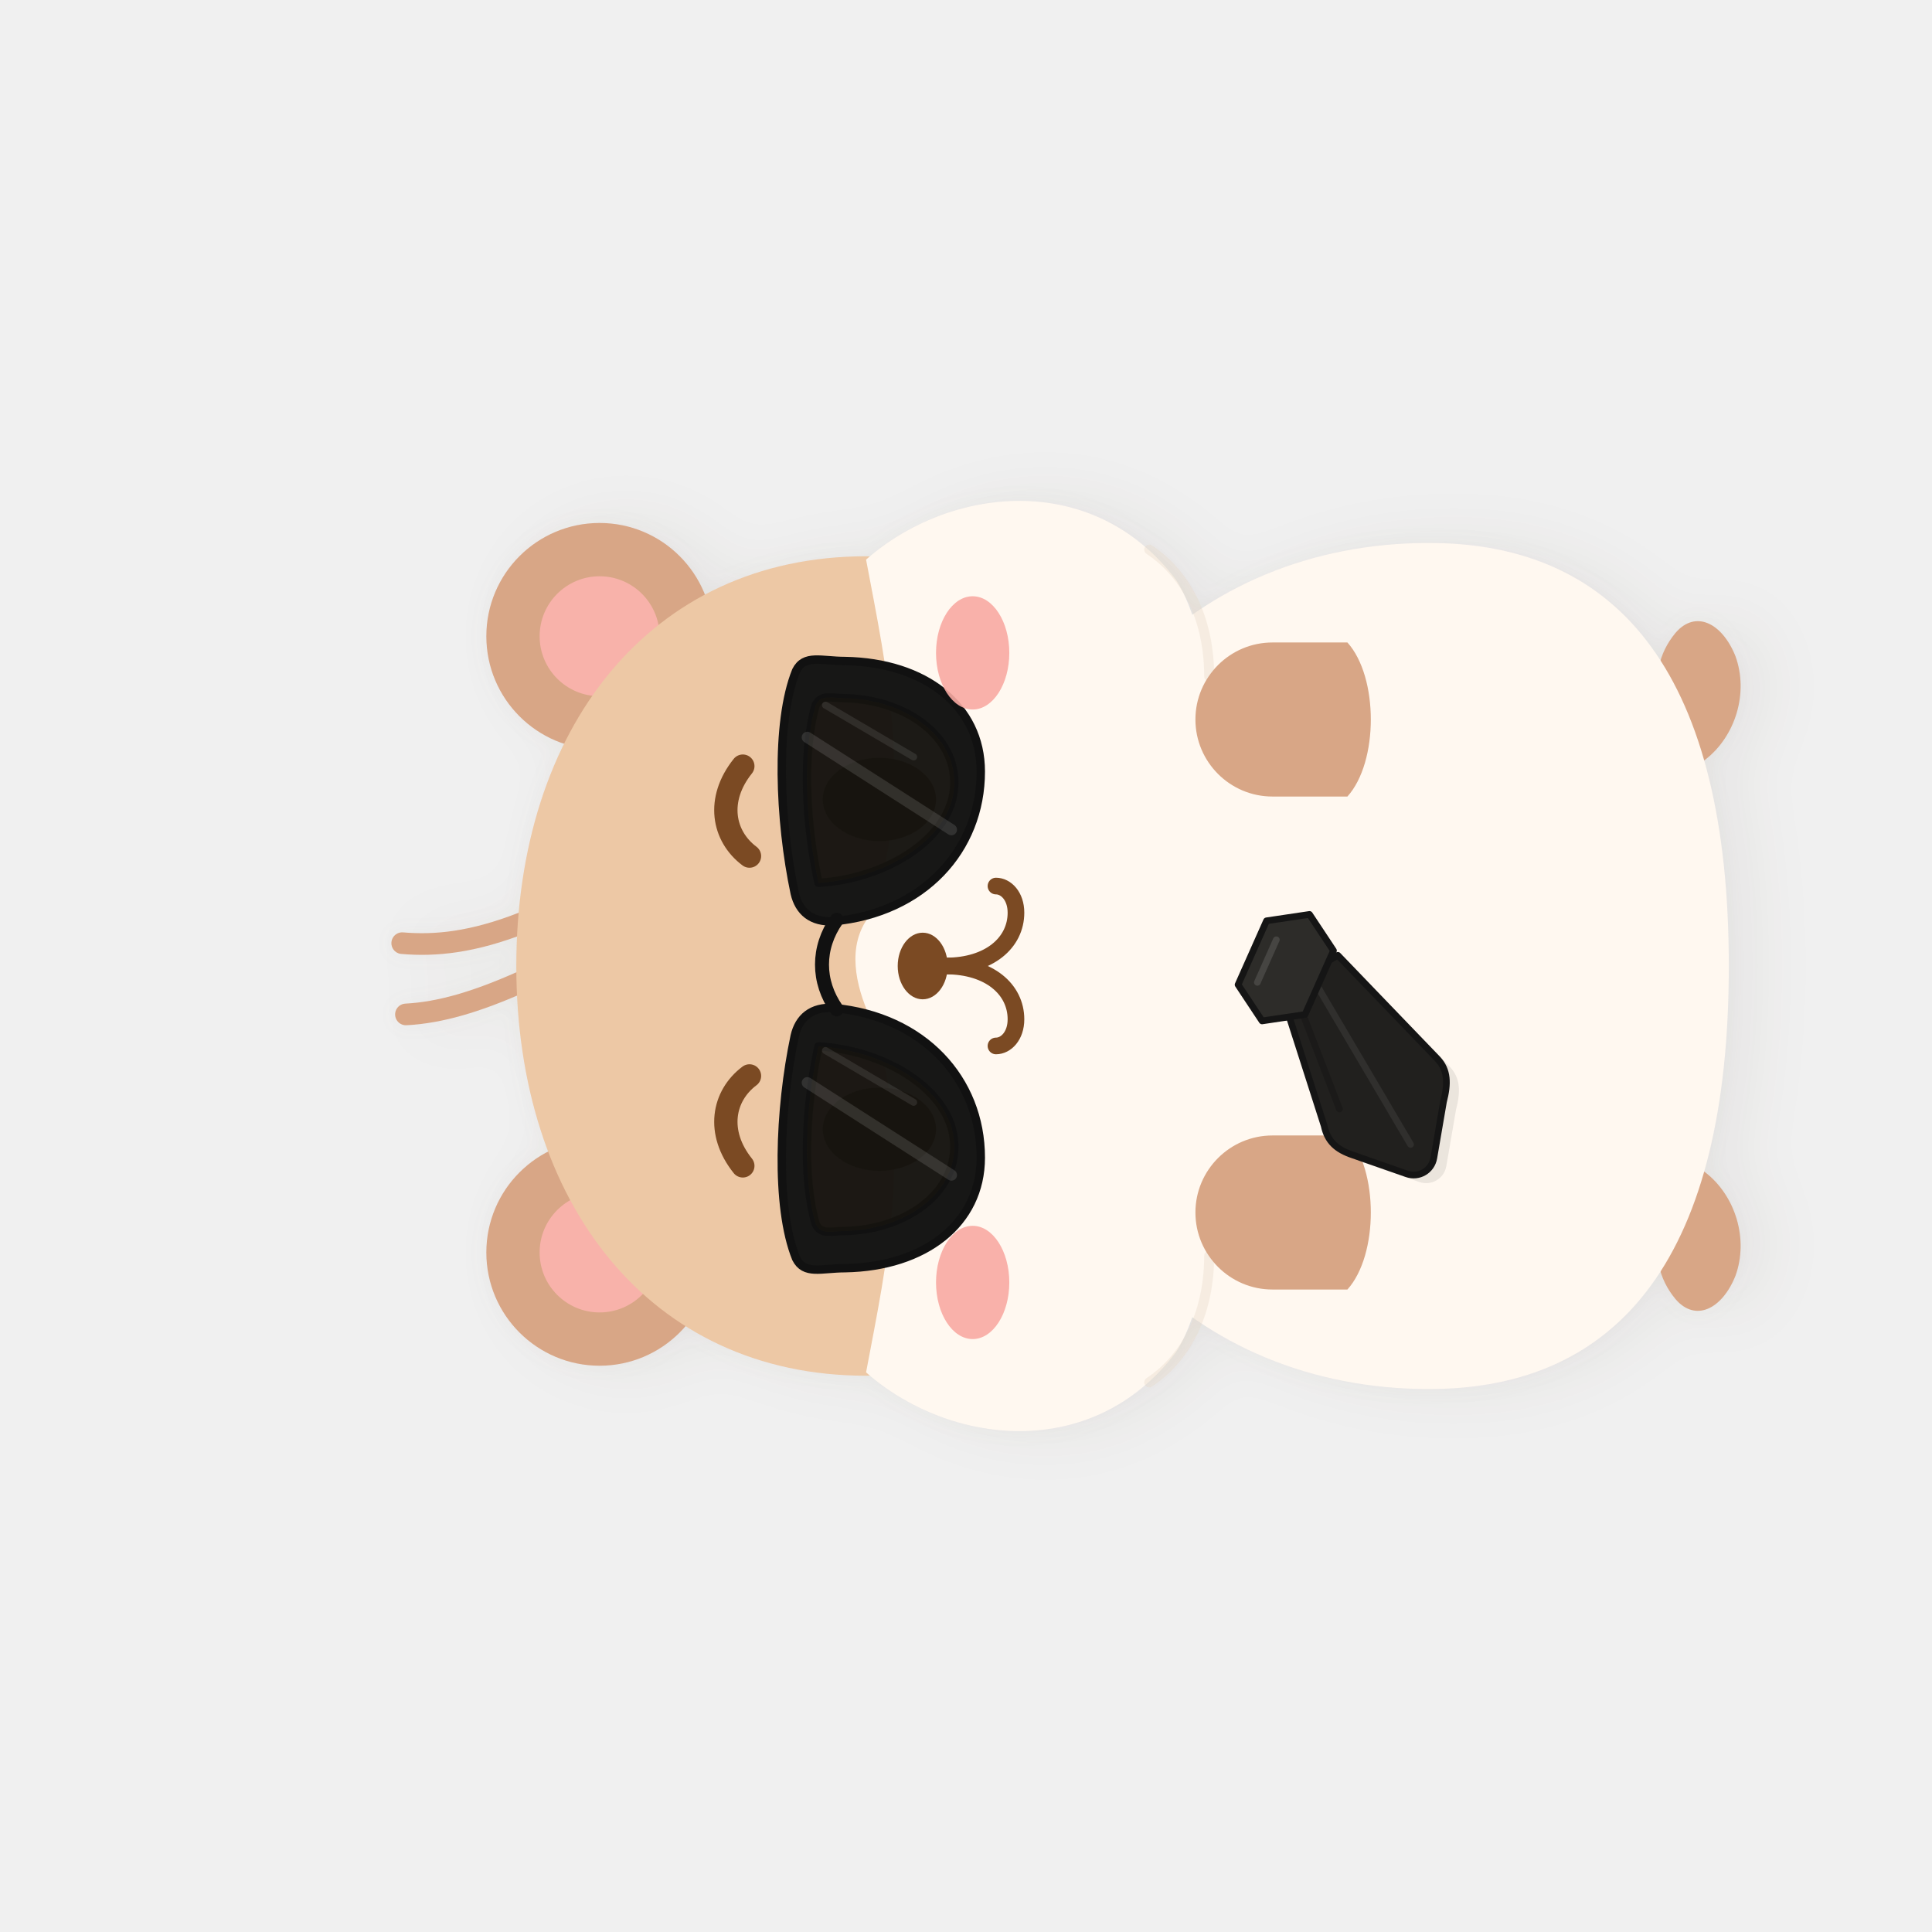
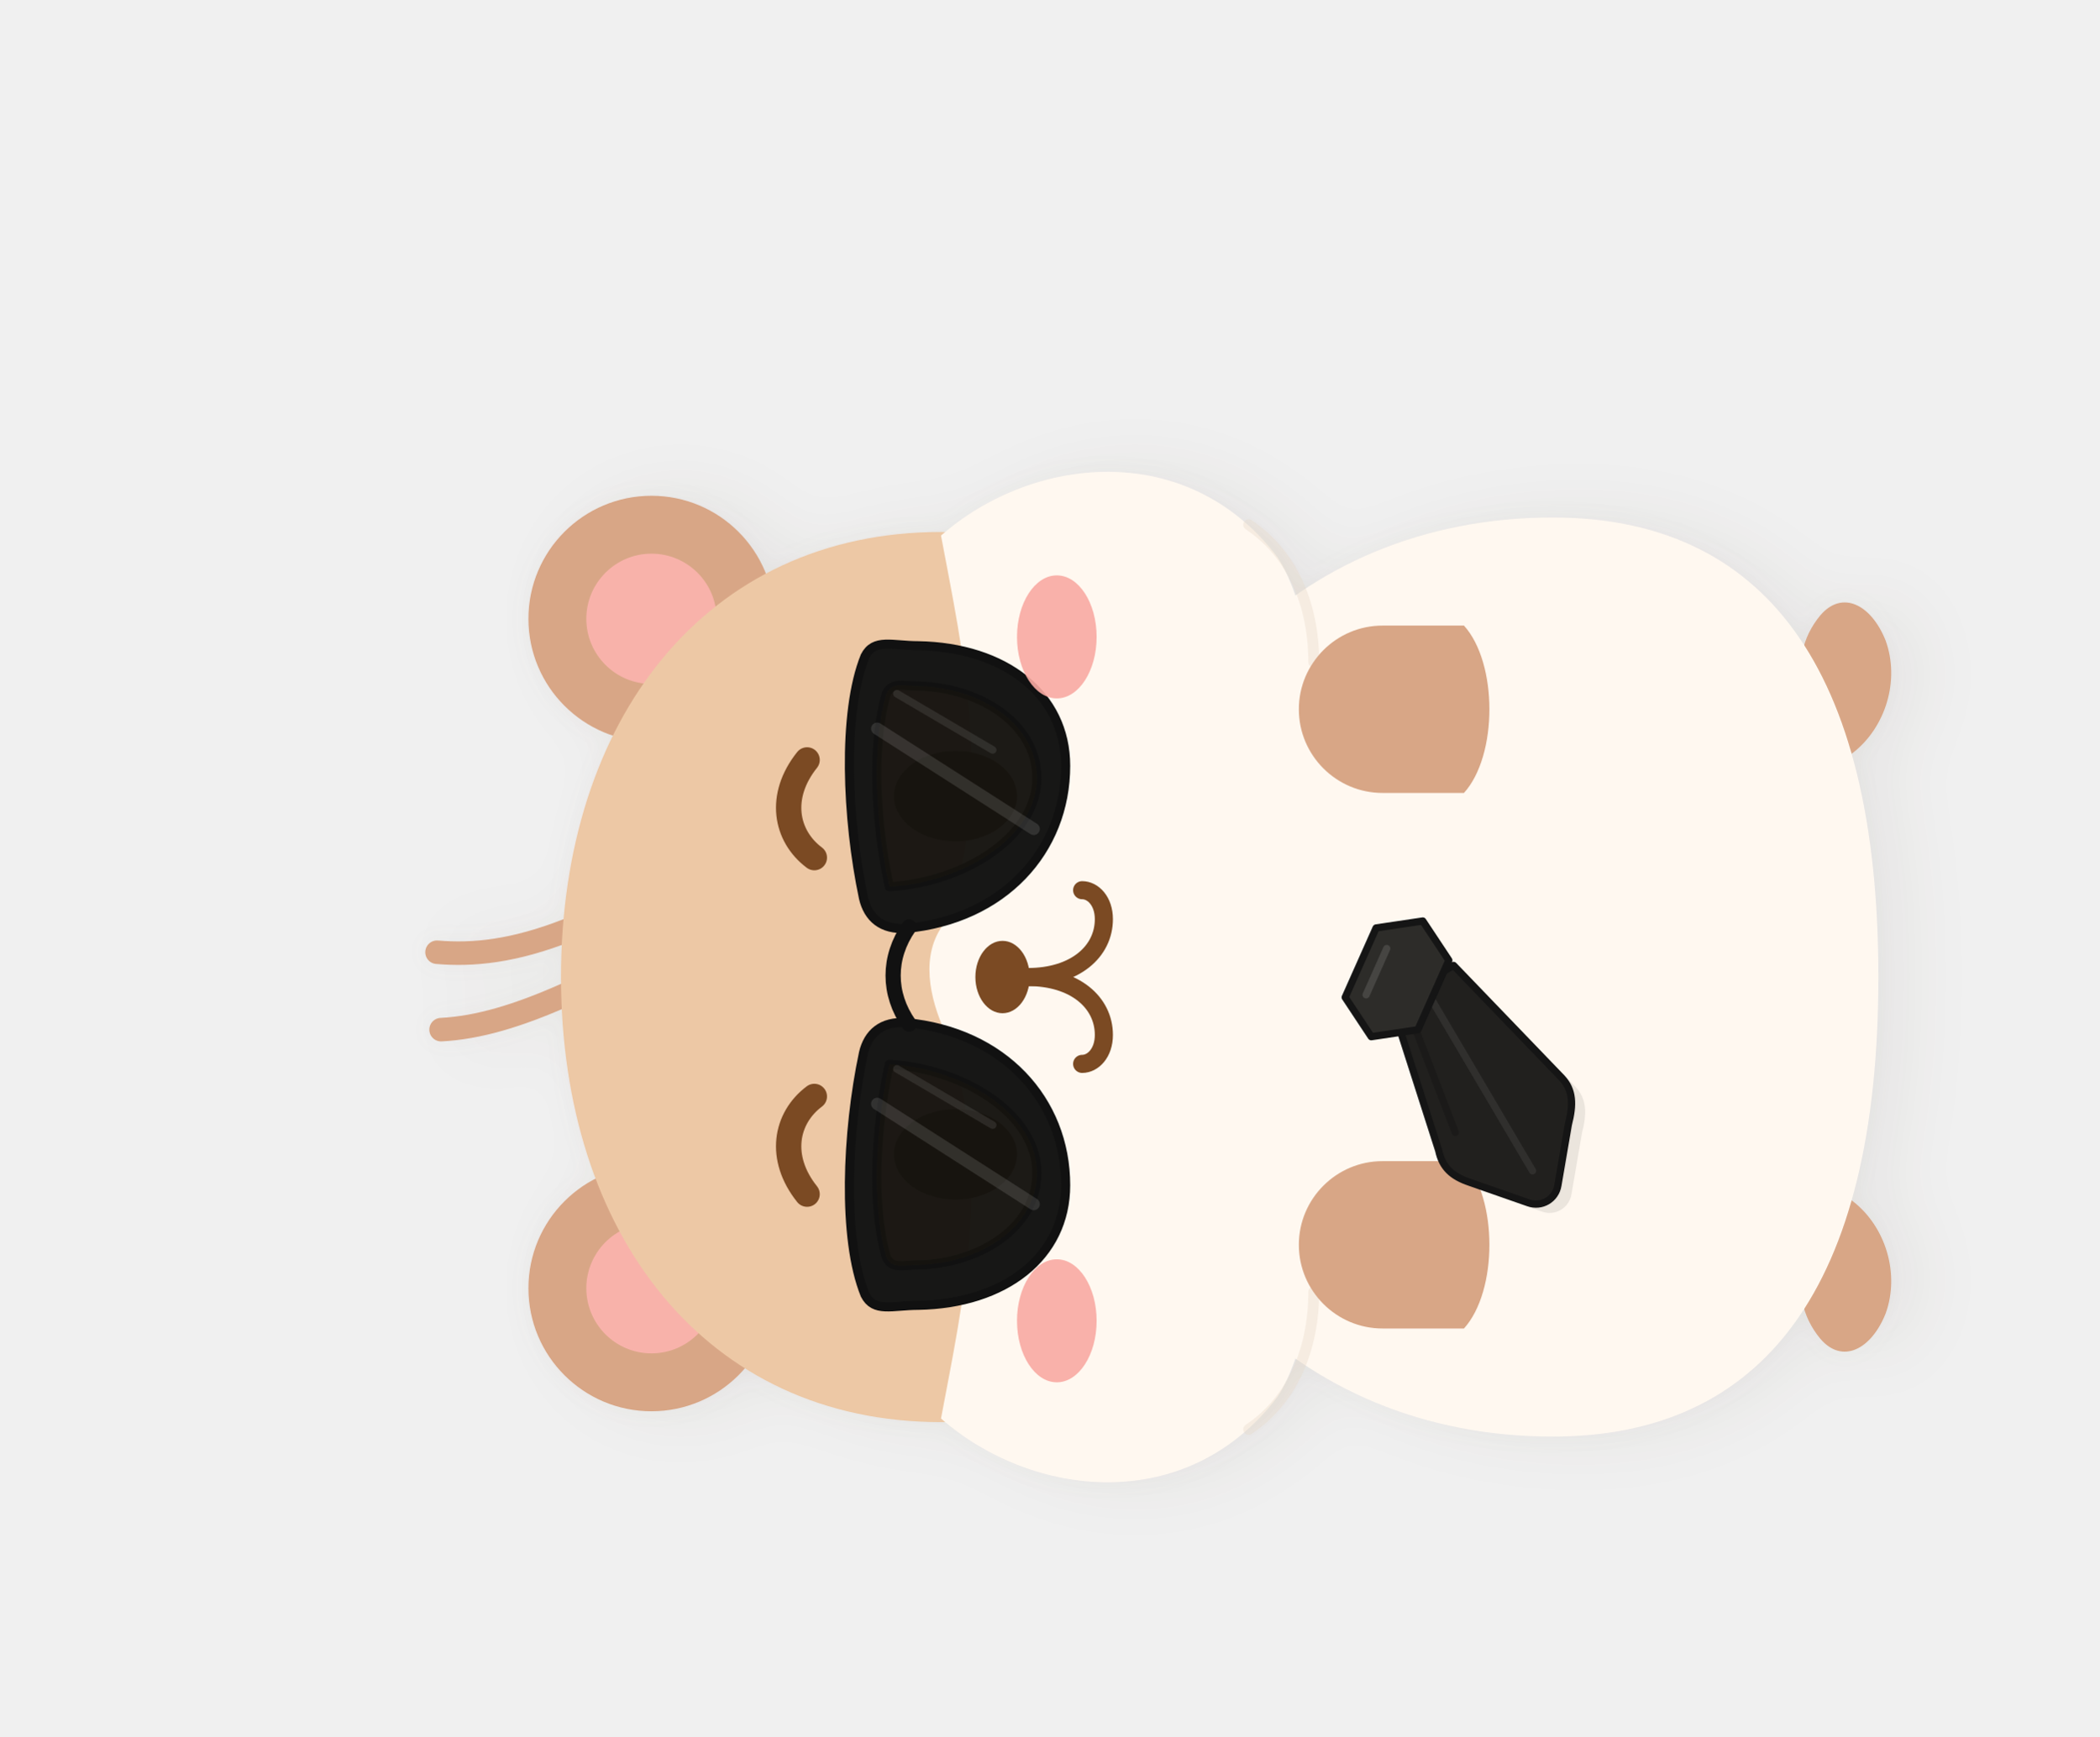
- <svg xmlns="http://www.w3.org/2000/svg" id="mini-stage" width="500" height="500" viewBox="-150 -60 580 580" role="img" aria-labelledby="title desc" style="pointer-events:none">
+ <svg xmlns="http://www.w3.org/2000/svg" id="mini-stage" width="580" height="480" viewBox="-150 -40 580 480" role="img" aria-labelledby="title desc" style="pointer-events:none">
  <defs>
    <filter id="soft-lift" x="-8%" y="-8%" width="116%" height="116%" color-interpolation-filters="sRGB">
      <feGaussianBlur in="SourceAlpha" stdDeviation="2.8" result="soft-edge" />
      <feFlood flood-color="#8b735e" flood-opacity=".045" result="halo-color" />
      <feComposite in="halo-color" in2="soft-edge" operator="in" result="halo" />
      <feOffset in="SourceAlpha" dx="0" dy="8" result="shadow-offset" />
      <feGaussianBlur in="shadow-offset" stdDeviation="9" result="shadow-blur" />
      <feFlood flood-color="#3a2d23" flood-opacity=".055" result="shadow-color" />
      <feComposite in="shadow-color" in2="shadow-blur" operator="in" result="ambient-shadow" />
      <feMerge>
        <feMergeNode in="ambient-shadow" />
        <feMergeNode in="halo" />
        <feMergeNode in="SourceGraphic" />
      </feMerge>
    </filter>
    <clipPath id="mini-paw-clip-right" clipPathUnits="userSpaceOnUse">
      <rect x="340" y="236" width="78" height="64" />
    </clipPath>
    <clipPath id="mini-paw-clip-left" clipPathUnits="userSpaceOnUse">
      <rect x="-44" y="236" width="78" height="64" />
    </clipPath>
  </defs>
  <g id="mini-rotate" style="transform-origin:0 0" transform="rotate(-90 187 230)">
    <g id="hamster-flat-master-v11" style="transform-origin:0 0" filter="url(#soft-lift)" fill-rule="evenodd" clip-rule="evenodd">
      <g id="tail" data-part="tail">
        <circle id="tail-fill" cx="187" cy="356" r="22" fill="#d8a686" />
      </g>
      <g id="feet-layer" data-layer="behind-body">
        <g id="left-foot" data-part="left-foot">
          <path id="left-foot-fill" d="M109 392 C101 389 93 391 87 396 C80 402 84 410 94 414 C105 418 118 414 125 405 C131 397 123 394 109 392 Z" fill="#d8a686" />
        </g>
        <g id="right-foot" data-part="right-foot">
          <path id="right-foot-fill" d="M265 392 C273 389 281 391 287 396 C294 402 290 410 280 414 C269 418 256 414 249 405 C243 397 251 394 265 392 Z" fill="#d8a686" />
        </g>
      </g>
      <g id="body-layer" data-layer="body">
        <g id="body-belly" data-part="body-belly">
          <path id="body-belly-fill" d="M187 200 C113 200 60 251 60 322 C60 380 101 412 187 412 C273 412 314 380 314 322 C314 251 261 200 187 200Z" fill="#fff8f0" />
        </g>
      </g>
      <g id="alert-head-sway">
        <g id="ears-layer" data-layer="ears">
          <g id="left-ear" data-part="left-ear">
            <circle id="left-ear-outer" cx="101" cy="73" r="34" fill="#d8a686" />
            <circle id="left-ear-inner" cx="101" cy="73" r="18" fill="#f8b2aa" />
          </g>
          <g id="right-ear" data-part="right-ear">
            <circle id="right-ear-outer" cx="286" cy="73" r="34" fill="#d8a686" />
            <circle id="right-ear-inner" cx="286" cy="73" r="18" fill="#f8b2aa" />
          </g>
        </g>
        <g id="head-tufts" data-part="head-tufts">
          <path id="left-tuft" d="M182 49 C184 35 187 24 192 15" fill="none" stroke="#d8a686" stroke-width="6.5" stroke-linecap="round" transform="rotate(-32 182 49)" />
          <path id="right-tuft" d="M200 50 C203 34 208 24 214 16" fill="none" stroke="#d8a686" stroke-width="6.5" stroke-linecap="round" transform="rotate(-32 200 50)" />
        </g>
        <g id="head-layer" data-layer="head">
          <g id="head-cap" data-part="head-cap">
            <path id="head-cap-fill" d="M64 153 C64 88 116 48 187 48 C258 48 310 88 310 153 C310 214 257 253 187 253 C117 253 64 214 64 153Z" fill="#edc8a5" />
          </g>
          <g id="cheek-muzzle" data-part="cheek-muzzle">
            <path id="cheek-muzzle-fill" d="M65 153 C97 159 136 168 172 154 C181 150 193 147 202 154 C238 168 277 159 309 153 C331 178 336 221 303 246 C270 268 104 268 71 246 C38 221 43 178 65 153Z" fill="#fff8f0" />
          </g>
          <g id="cheek-creases" data-part="cheek-creases" opacity=".35">
            <path id="left-cheek-crease" d="M62 238 C70 250 84 256 100 256" fill="none" stroke="#e6d7c6" stroke-width="3" stroke-linecap="round" />
            <path id="right-cheek-crease" d="M312 238 C304 250 290 256 274 256" fill="none" stroke="#e6d7c6" stroke-width="3" stroke-linecap="round" />
          </g>
        </g>
        <g id="face-layer" data-layer="face">
          <g id="brows" data-part="brows">
            <path id="left-brow" d="M127 116 C137 108 148 110 154 118" fill="none" stroke="#7b4a23" stroke-width="7" stroke-linecap="round" />
            <path id="right-brow" d="M247 116 C237 108 226 110 220 118" fill="none" stroke="#7b4a23" stroke-width="7" stroke-linecap="round" />
          </g>
          <g id="eyes" data-part="eyes">
            <ellipse id="left-eye" cx="138" cy="157" rx="12.5" ry="17" fill="#5a300f" />
            <ellipse id="right-eye" cx="237" cy="157" rx="12.5" ry="17" fill="#5a300f" />
          </g>
          <g id="alert-glasses-jump">
            <g id="sunglasses" data-part="sunglasses">
              <g id="left-sunglass" data-part="left-sunglass">
                <path id="left-sunglass-frame" d="M99.22 132 C114.76 125.7 144.16 126.96 166 131.58 C171.46 132.84 174.82 136.62 174.4 143.34 C171.88 170.22 152.98 187.44 129.46 187.44 C109.72 187.44 96.7 170.64 96.28 146.7 C96.28 139.56 94.18 134.52 99.22 132 Z M109.54 137.88 C123.82 133.68 145.66 134.94 162.88 138.72 C161.62 159.3 149.44 178.62 133.9 179.46 C118.78 180.3 107.86 164.76 107.44 146.7 C107.44 142.5 106.18 139.56 109.54 137.88 Z" fill="#171716" fill-rule="evenodd" stroke="#111111" stroke-width="2.52" stroke-linejoin="round" />
                <path id="left-sunglass-lens" d="M109.54 137.88 C123.82 133.68 145.66 134.94 162.88 138.72 C161.62 159.3 149.44 178.62 133.9 179.46 C118.78 180.3 107.86 164.76 107.44 146.7 C107.44 142.5 106.18 139.56 109.54 137.88 Z" fill="#16140f" opacity=".97" />
                <path id="left-lens-main-shine" d="M151.96 135.36 L124.24 178.62" fill="none" stroke="#ffffff" stroke-width="3.36" stroke-linecap="round" opacity=".12" />
                <path id="left-lens-small-shine" d="M161.62 140.82 L146.08 167.28" fill="none" stroke="#ffffff" stroke-width="2.1" stroke-linecap="round" opacity=".09" />
              </g>
              <g id="right-sunglass" data-part="right-sunglass">
                <path id="right-sunglass-frame" d="M275.62 132 C260.08 125.7 230.68 126.96 208.84 131.58 C203.38 132.84 200.02 136.62 200.44 143.34 C202.96 170.22 221.86 187.44 245.38 187.44 C265.12 187.44 278.14 170.64 278.56 146.7 C278.56 139.56 280.66 134.52 275.62 132 Z M265.3 137.88 C251.02 133.68 229.18 134.94 211.96 138.72 C213.22 159.3 225.4 178.62 240.94 179.46 C256.06 180.3 266.98 164.76 267.4 146.7 C267.4 142.5 268.66 139.56 265.3 137.88 Z" fill="#171716" fill-rule="evenodd" stroke="#111111" stroke-width="2.52" stroke-linejoin="round" />
                <path id="right-sunglass-lens" d="M265.3 137.88 C251.02 133.68 229.18 134.94 211.96 138.72 C213.22 159.3 225.4 178.62 240.94 179.46 C256.06 180.3 266.98 164.76 267.4 146.7 C267.4 142.5 268.66 139.56 265.3 137.88 Z" fill="#16140f" opacity=".97" />
                <path id="right-lens-main-shine" d="M255.64 135.36 L227.92 178.62" fill="none" stroke="#ffffff" stroke-width="3.36" stroke-linecap="round" opacity=".12" />
                <path id="right-lens-small-shine" d="M265.3 140.82 L249.76 167.28" fill="none" stroke="#ffffff" stroke-width="2.1" stroke-linecap="round" opacity=".09" />
              </g>
              <path id="sunglasses-bridge" d="M173.98 144.18 C182.38 138.3 192.46 138.3 200.86 144.18" fill="none" stroke="#111111" stroke-width="4.2" stroke-linecap="round" />
            </g>
          </g>
          <g id="blushes" data-part="blushes">
            <ellipse id="left-blush" cx="92" cy="185" rx="17" ry="11" fill="#f8aaa2" opacity=".9" />
            <ellipse id="right-blush" cx="281" cy="185" rx="17" ry="11" fill="#f8aaa2" opacity=".9" />
          </g>
          <g id="nose-mouth" data-part="nose-mouth">
            <ellipse id="nose-fill" cx="187" cy="170" rx="10" ry="7.5" fill="#7b4a23" />
            <path id="mouth-left" d="M187 177 C187 190 180 198 171 198 C166 198 163 195 163 192" fill="none" stroke="#7b4a23" stroke-width="5" stroke-linecap="round" />
            <path id="mouth-right" d="M187 177 C187 190 194 198 203 198 C208 198 211 195 211 192" fill="none" stroke="#7b4a23" stroke-width="5" stroke-linecap="round" />
          </g>
        </g>
      </g>
      <g id="hands-layer" data-layer="hands-above-face">
        <g id="left-hand" data-part="left-hand" clip-path="url(#mini-paw-clip-left)" transform="translate(122.5 7) rotate(90 -9.5 268) translate(-9.5 268) scale(1.25) translate(9.5 -268)">
          <path id="left-hand-base" d="M118 249.5 L-9.5 249.5 C-19.7 249.5 -28 257.8 -28 268 C-28 278.2 -19.7 286.5 -9.5 286.5 L118 286.5 C123 279.1 123 256.9 118 249.5 Z" fill="#fff8f0" />
          <path id="left-paw-tip" d="M8.5 249.5 L-9.5 249.5 C-19.7 249.5 -28 257.8 -28 268 C-28 278.2 -19.7 286.5 -9.5 286.5 L8.5 286.5 C16 278.2 16 257.8 8.5 249.5 Z" fill="#d8a686" />
        </g>
        <g id="right-hand" data-part="right-hand" clip-path="url(#mini-paw-clip-right)" transform="translate(-122.5 7) rotate(270 383.5 268) translate(383.5 268) scale(1.25) translate(-383.5 -268)">
          <path id="right-hand-base" d="M256 249.5 L383.5 249.5 C393.7 249.5 402 257.8 402 268 C402 278.2 393.7 286.5 383.5 286.5 L256 286.5 C251 279.1 251 256.9 256 249.5 Z" fill="#fff8f0" />
          <path id="right-paw-tip" d="M365.5 249.5 L383.5 249.5 C393.7 249.5 402 257.8 402 268 C402 278.2 393.7 286.5 383.5 286.5 L365.5 286.5 C358 278.2 358 257.8 365.5 249.5 Z" fill="#d8a686" />
        </g>
      </g>
      <g id="tie" data-part="tie" transform="translate(153 260)">
        <path id="tie-shadow" d="M24 27 L44 27 L54 68 C55 72.5 53 76 49 80 L38 93 C35.5 96 31 96 28.5 93 L17.5 80 C14 76 13 72.5 14.5 68 Z" fill="#000000" opacity=".08" transform="translate(7 6.5) rotate(59.5 33.5 14) translate(2 2)" />
        <path id="tie-blade" d="M24 24 L44 24 L54 66 C55 70.5 53 74 49 78 L38 91 C35.5 94 31 94 28.5 91 L17.5 78 C14 74 13 70.5 14.5 66 Z" fill="#21201e" stroke="#151515" stroke-width="2" stroke-linejoin="round" transform="translate(7 6.5) rotate(59.5 33.5 14)" />
        <path id="tie-center-fold" d="M34 28 L34 84" fill="none" stroke="#ffffff" stroke-width="2" stroke-linecap="round" opacity=".07" transform="translate(7 6.5) rotate(59.5 33.5 14)" />
        <path id="tie-left-fold" d="M27 28 L21 64" fill="none" stroke="#000000" stroke-width="2" stroke-linecap="round" opacity=".18" transform="translate(7 6.5) rotate(59.5 33.5 14)" />
        <path id="tie-knot" d="M23 3 L44 3 L51 14 L44 25 L23 25 L16 14 Z" fill="#2d2c29" stroke="#151515" stroke-width="2" stroke-linejoin="round" transform="translate(0 5) rotate(24 33.5 14)" />
        <path id="tie-knot-highlight" d="M26 8 L40 8" fill="none" stroke="#ffffff" stroke-width="2" stroke-linecap="round" opacity=".12" transform="translate(0 5) rotate(24 33.5 14)" />
      </g>
    </g>
  </g>
  <g id="alert-ripple-layer" pointer-events="none" />
  <g id="alert-exclamation-layer" />
</svg>
